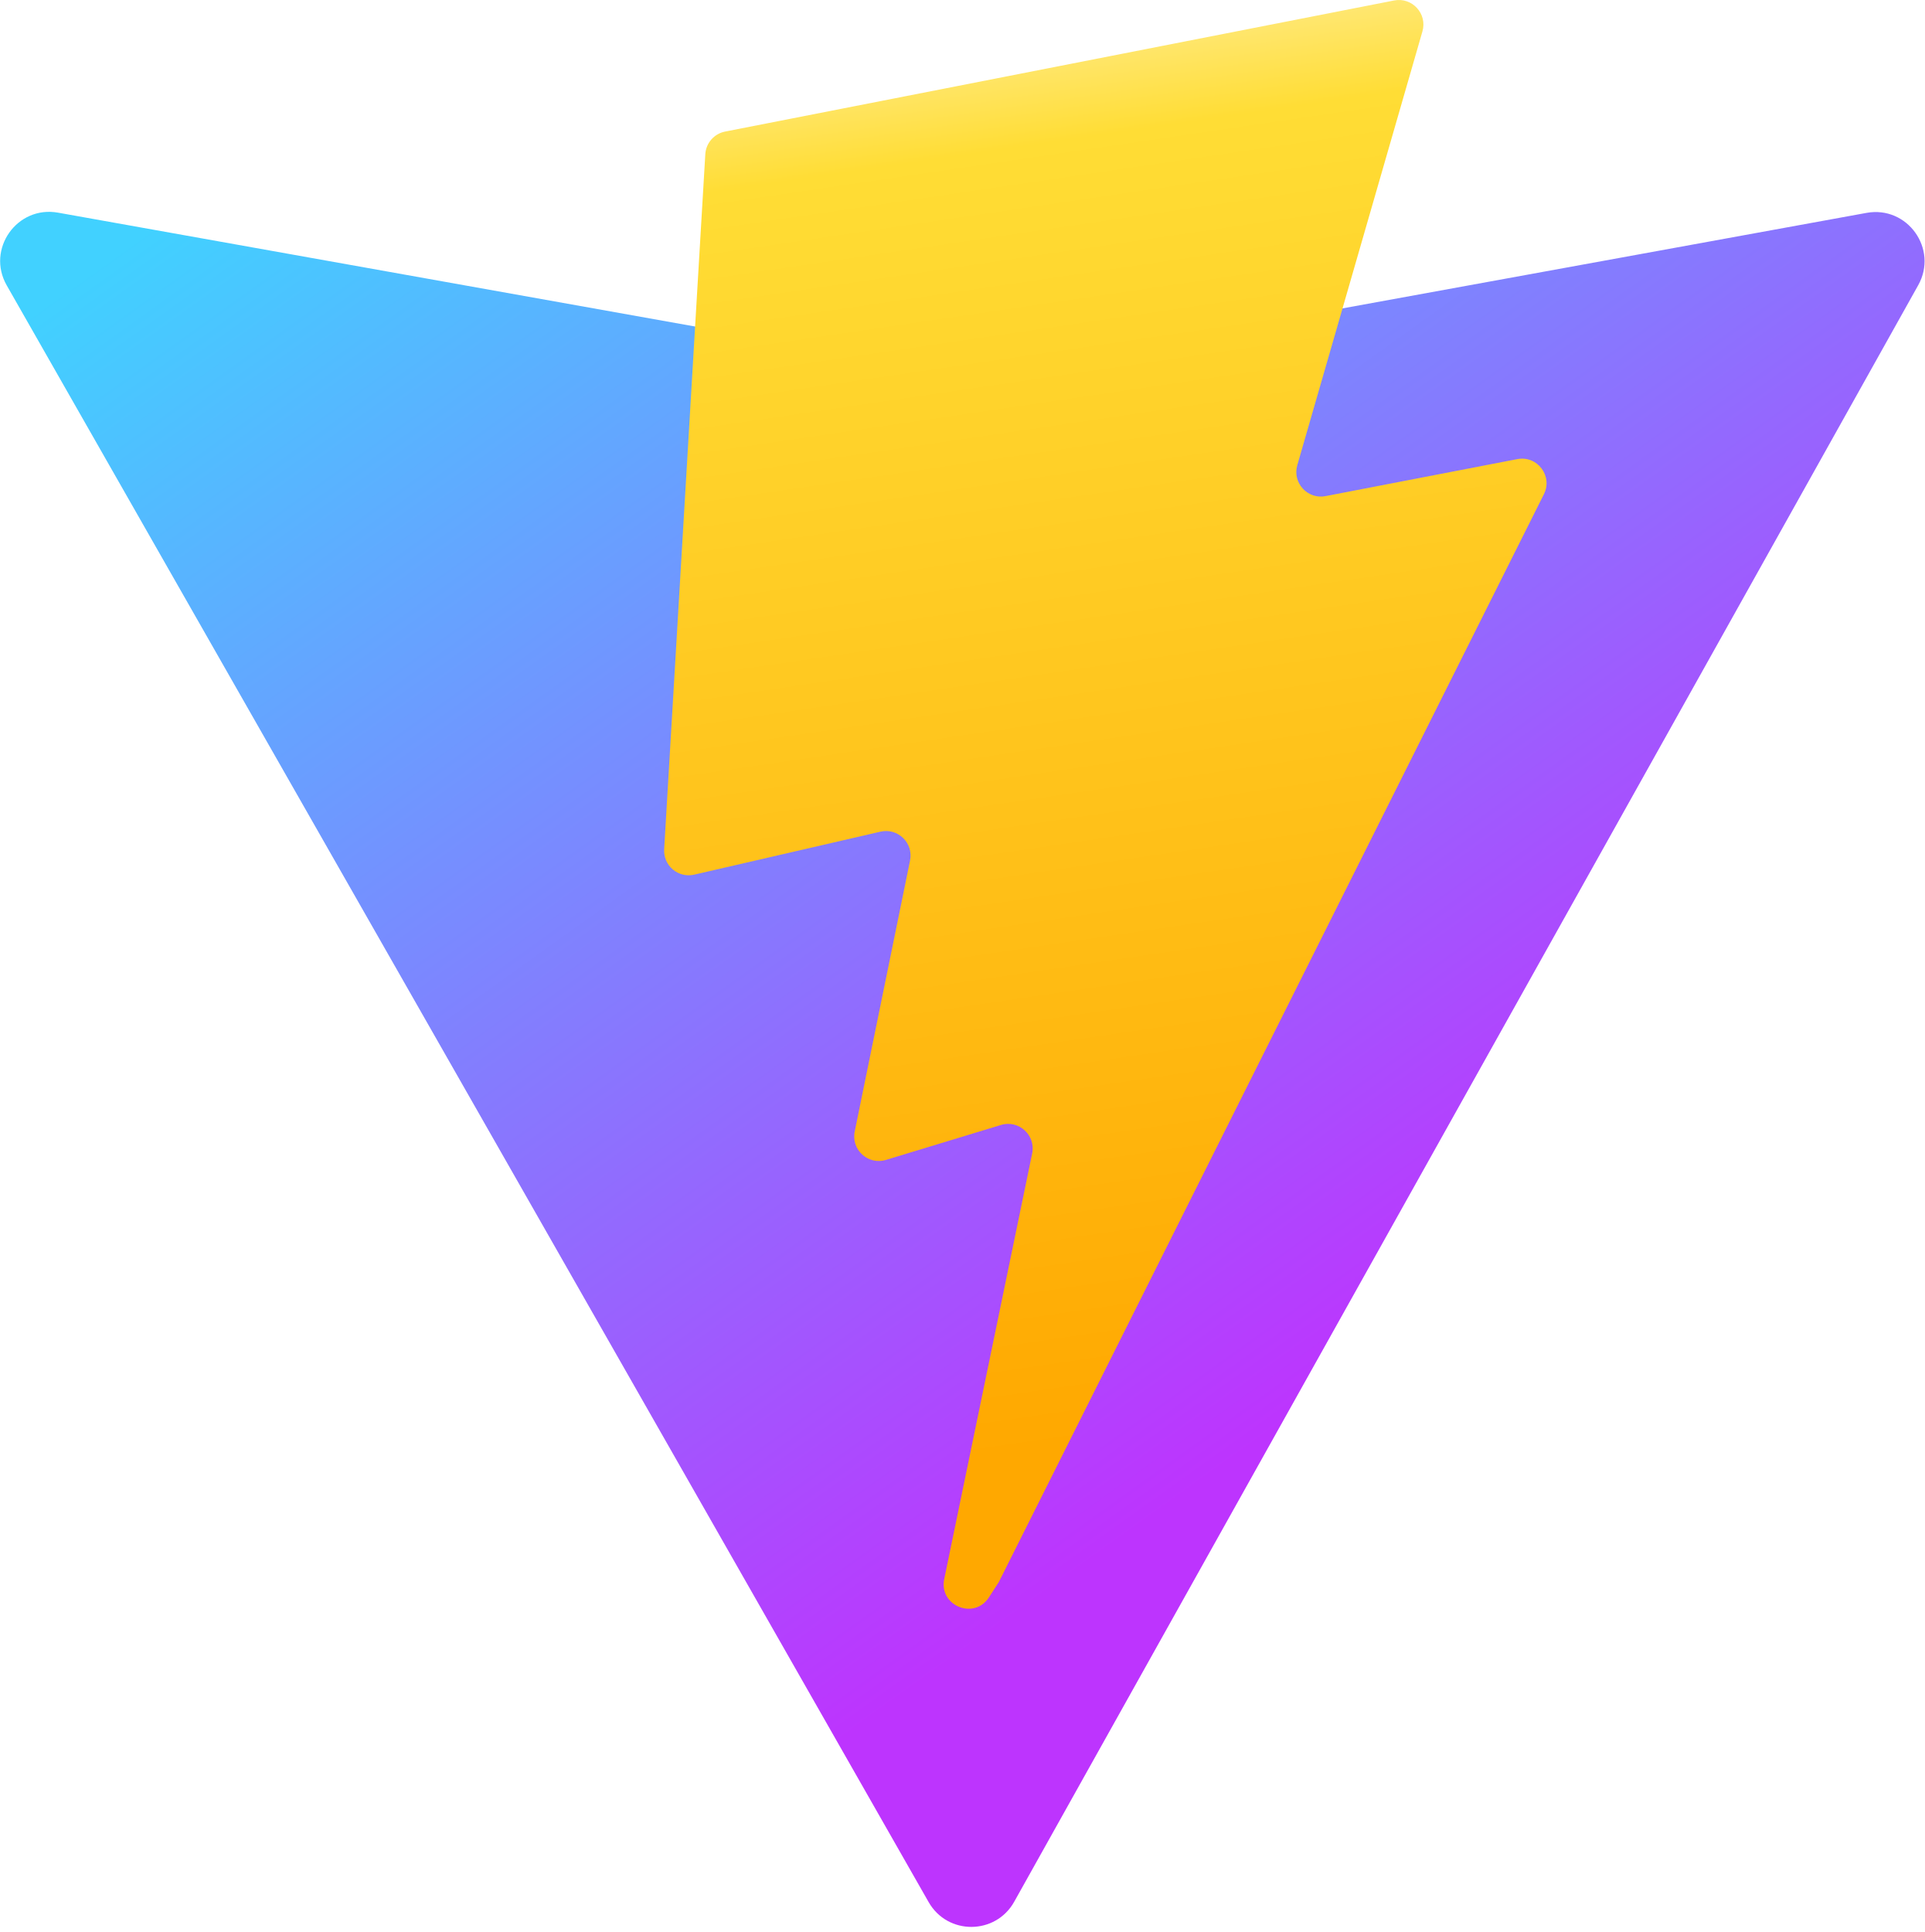
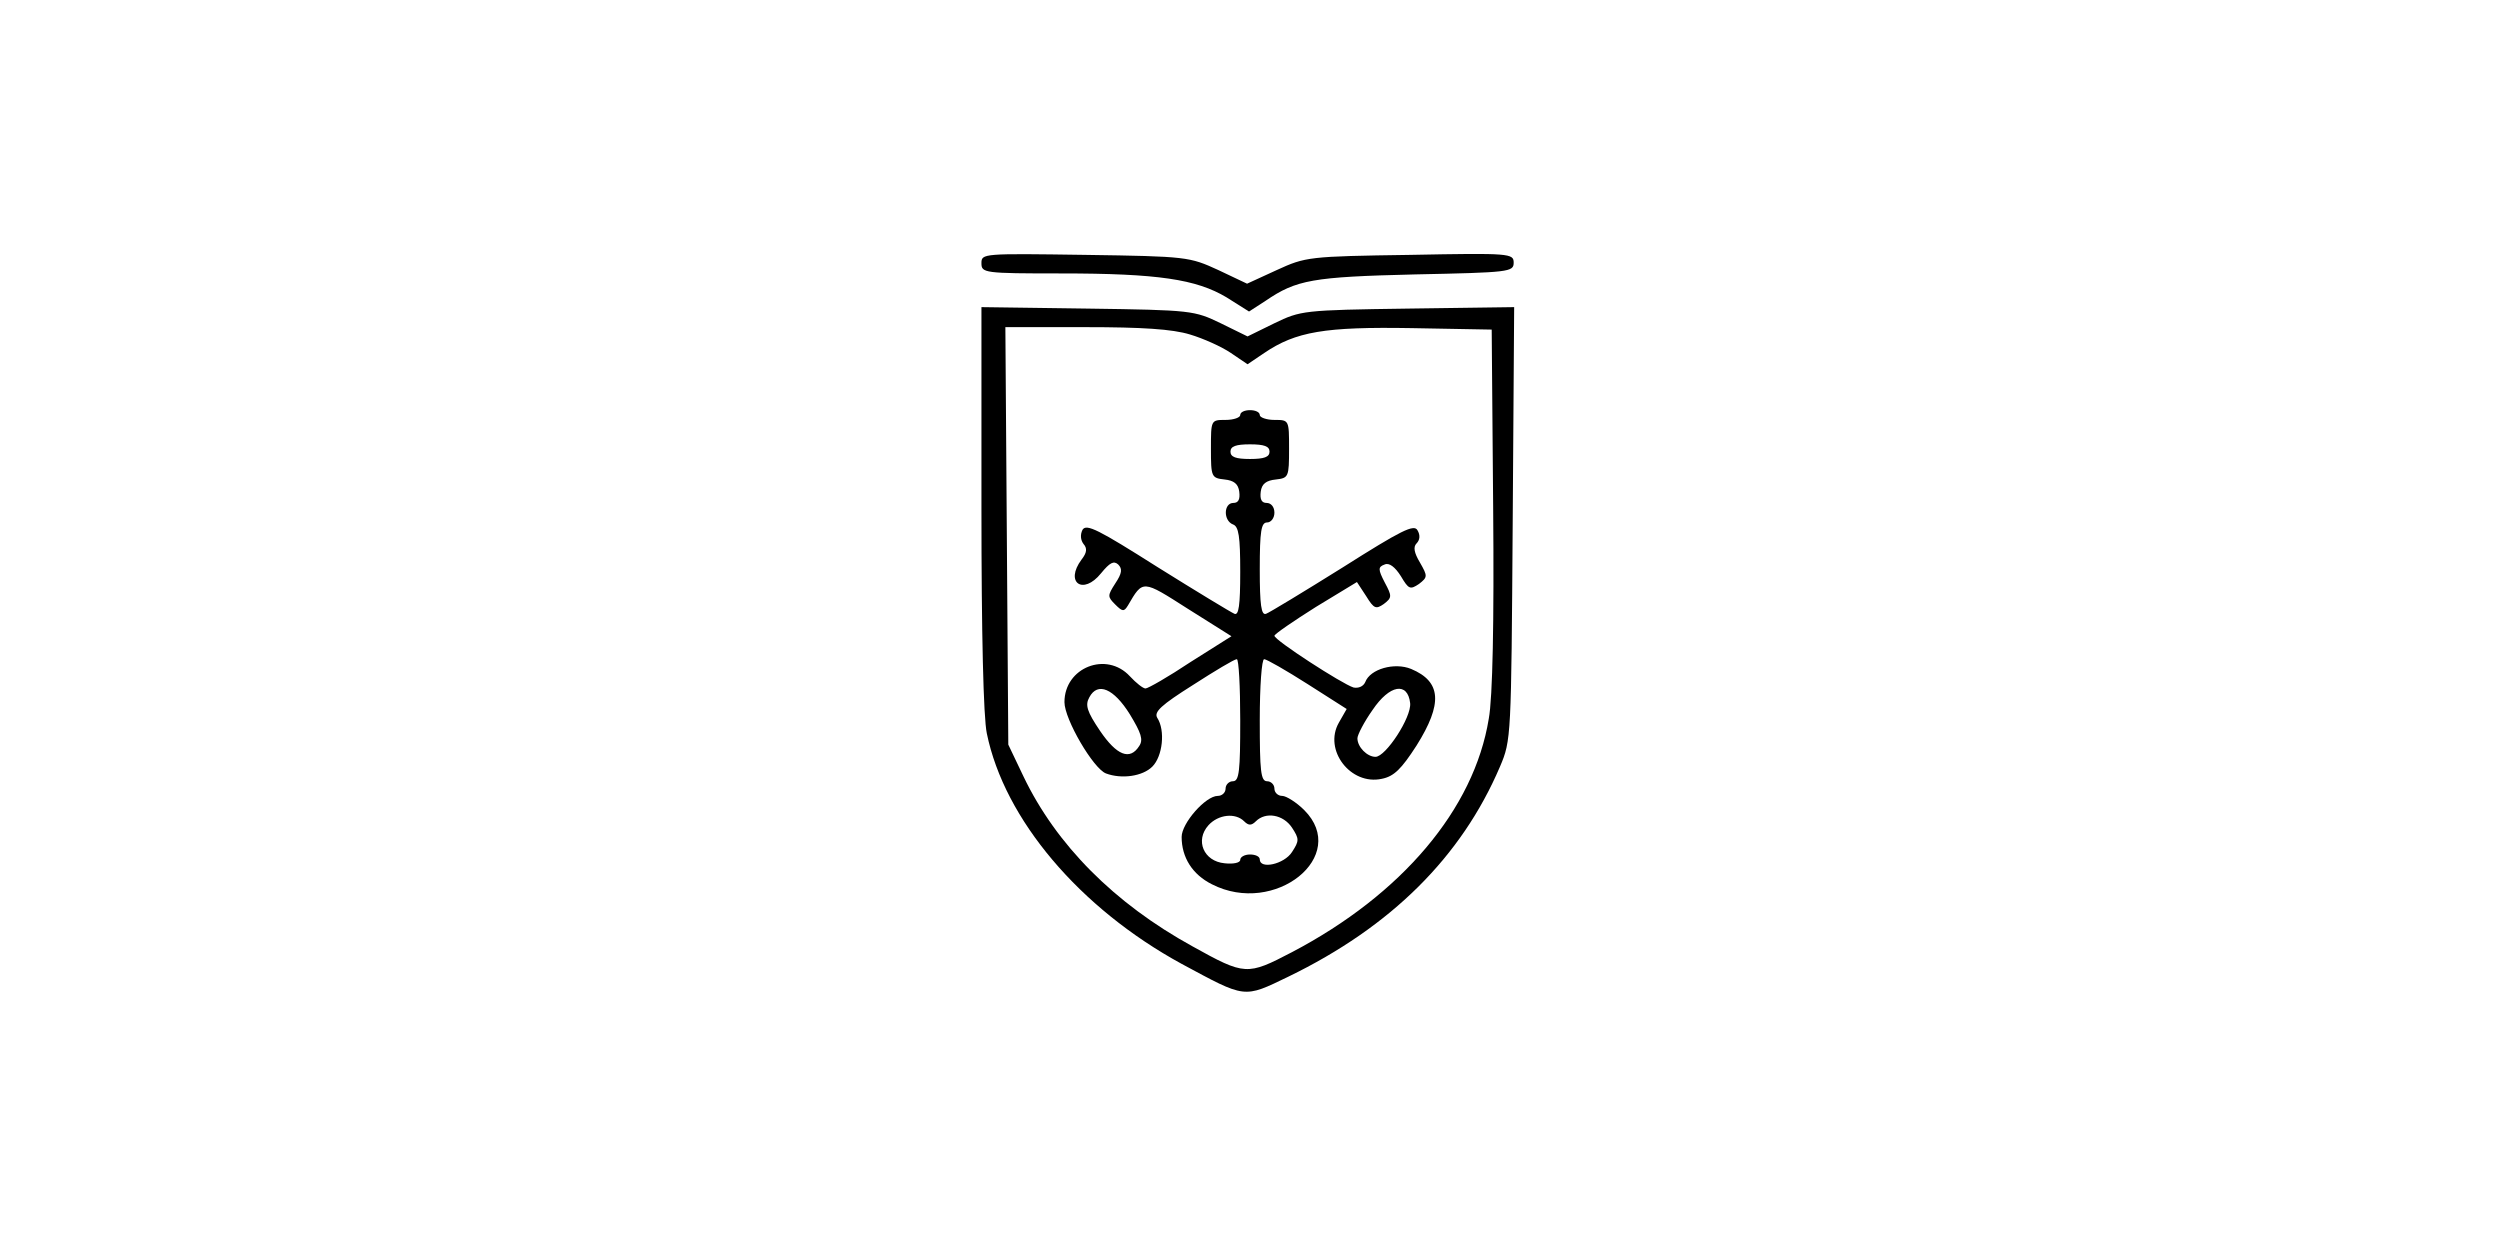
- <svg xmlns="http://www.w3.org/2000/svg" aria-hidden="true" role="img" class="iconify iconify--logos" width="31.88" height="32" preserveAspectRatio="xMidYMid meet" viewBox="0 0 256 257">
-   <defs>
-     <linearGradient id="IconifyId1813088fe1fbc01fb466" x1="-.828%" x2="57.636%" y1="7.652%" y2="78.411%">
-       <stop offset="0%" stop-color="#41D1FF" />
-       <stop offset="100%" stop-color="#BD34FE" />
-     </linearGradient>
-     <linearGradient id="IconifyId1813088fe1fbc01fb467" x1="43.376%" x2="50.316%" y1="2.242%" y2="89.03%">
-       <stop offset="0%" stop-color="#FFEA83" />
-       <stop offset="8.333%" stop-color="#FFDD35" />
-       <stop offset="100%" stop-color="#FFA800" />
-     </linearGradient>
-   </defs>
-   <path fill="url(#IconifyId1813088fe1fbc01fb466)" d="M255.153 37.938L134.897 252.976c-2.483 4.44-8.862 4.466-11.382.048L.875 37.958c-2.746-4.814 1.371-10.646 6.827-9.67l120.385 21.517a6.537 6.537 0 0 0 2.322-.004l117.867-21.483c5.438-.991 9.574 4.796 6.877 9.62Z" />
-   <path fill="url(#IconifyId1813088fe1fbc01fb467)" d="M185.432.063L96.44 17.501a3.268 3.268 0 0 0-2.634 3.014l-5.474 92.456a3.268 3.268 0 0 0 3.997 3.378l24.777-5.718c2.318-.535 4.413 1.507 3.936 3.838l-7.361 36.047c-.495 2.426 1.782 4.5 4.151 3.78l15.304-4.649c2.372-.72 4.652 1.36 4.15 3.788l-11.698 56.621c-.732 3.542 3.979 5.473 5.943 2.437l1.313-2.028l72.516-144.72c1.215-2.423-.88-5.186-3.54-4.672l-25.505 4.922c-2.396.462-4.435-1.77-3.759-4.114l16.646-57.705c.677-2.35-1.37-4.583-3.769-4.113Z" />
+ <svg xmlns="http://www.w3.org/2000/svg" version="1.0" width="512pt" height="256pt" viewBox="0 0 512 256" preserveAspectRatio="xMidYMid meet">
+   <g transform="translate(0,256) scale(0.1,-0.1)" fill="#000000" stroke="none">
+     <path d="M2010 2021 c0 -20 5 -21 163 -21 199 0 277 -12 339 -49 l46 -29 34 22 c63 43 96 49 306 54 193 4 202 5 202 24 0 19 -7 20 -212 16 -208 -3 -214 -4 -273 -31 l-61 -28 -59 28 c-59 27 -64 28 -272 31 -210 3 -213 3 -213 -17z" />
+     <path d="M2010 1521 c0 -259 4 -430 11 -463 36 -176 190 -358 399 -472 132 -71 126 -71 219 -26 210 102 354 245 433 430 23 54 23 60 26 498 l3 443 -218 -3 c-214 -3 -219 -4 -273 -30 l-55 -27 -55 27 c-54 26 -59 27 -272 30 l-218 3 0 -410z m427 354 c27 -8 65 -25 84 -38 l34 -23 34 23 c65 44 124 54 302 51 l164 -3 3 -365 c2 -234 -1 -389 -9 -432 -30 -185 -178 -360 -403 -478 -92 -48 -96 -48 -204 12 -160 88 -279 208 -346 348 l-31 65 -3 428 -3 427 164 0 c116 0 178 -4 214 -15z" />
+     <path d="M2540 1710 c0 -5 -13 -10 -30 -10 -30 0 -30 0 -30 -59 0 -58 1 -60 28 -63 19 -2 28 -9 30 -25 2 -16 -2 -23 -12 -23 -20 0 -21 -36 -1 -44 12 -4 15 -25 15 -97 0 -69 -3 -90 -12 -86 -7 3 -78 46 -158 96 -120 76 -145 89 -153 76 -5 -10 -4 -21 2 -29 8 -9 7 -18 -4 -32 -35 -47 3 -74 40 -28 18 22 26 26 35 18 9 -9 8 -18 -6 -39 -16 -25 -16 -27 0 -43 15 -15 18 -15 26 -2 31 53 29 53 123 -7 l89 -56 -84 -53 c-45 -30 -87 -54 -92 -54 -5 0 -19 11 -32 25 -48 52 -134 18 -134 -53 0 -35 59 -136 85 -146 32 -12 75 -6 95 14 21 21 27 74 10 100 -7 12 8 26 73 67 45 29 85 53 90 53 4 0 7 -56 7 -125 0 -104 -2 -125 -15 -125 -8 0 -15 -7 -15 -15 0 -8 -7 -15 -16 -15 -25 0 -74 -56 -74 -84 0 -42 22 -77 62 -97 129 -66 283 58 189 152 -16 16 -37 29 -45 29 -9 0 -16 7 -16 15 0 8 -7 15 -15 15 -13 0 -15 21 -15 125 0 70 4 125 9 125 5 0 45 -23 89 -51 l80 -51 -16 -28 c-32 -56 24 -129 88 -115 25 5 40 20 71 68 54 86 51 131 -11 157 -34 14 -84 0 -94 -27 -4 -9 -14 -13 -24 -11 -23 7 -162 97 -162 106 1 4 39 30 85 59 l84 51 19 -29 c16 -26 20 -27 36 -16 17 13 17 16 2 44 -14 27 -14 32 0 37 9 4 21 -5 33 -24 16 -27 19 -28 37 -16 18 14 18 16 2 44 -12 20 -14 32 -7 39 7 7 8 17 2 27 -7 13 -33 0 -153 -76 -80 -50 -151 -93 -157 -95 -10 -4 -13 18 -13 91 0 79 3 96 15 96 8 0 15 9 15 20 0 12 -7 20 -16 20 -10 0 -14 7 -12 23 2 16 11 23 31 25 26 3 27 5 27 63 0 59 0 59 -30 59 -16 0 -30 5 -30 10 0 6 -9 10 -20 10 -11 0 -20 -4 -20 -10z m60 -75 c0 -11 -11 -15 -40 -15 -29 0 -40 4 -40 15 0 11 11 15 40 15 29 0 40 -4 40 -15z m-286 -538 c23 -38 28 -52 19 -65 -19 -30 -46 -19 -80 31 -27 40 -31 53 -22 69 17 32 50 18 83 -35z m574 23 c3 -29 -50 -110 -71 -110 -17 0 -37 20 -37 38 0 7 14 34 31 58 35 52 72 58 77 14z m-340 -242 c9 -9 15 -9 24 0 20 20 56 14 74 -13 15 -23 15 -27 0 -50 -16 -25 -66 -36 -66 -15 0 6 -9 10 -20 10 -11 0 -20 -5 -20 -11 0 -6 -14 -9 -32 -7 -43 4 -61 47 -33 78 20 22 55 26 73 8z" />
+   </g>
</svg>
